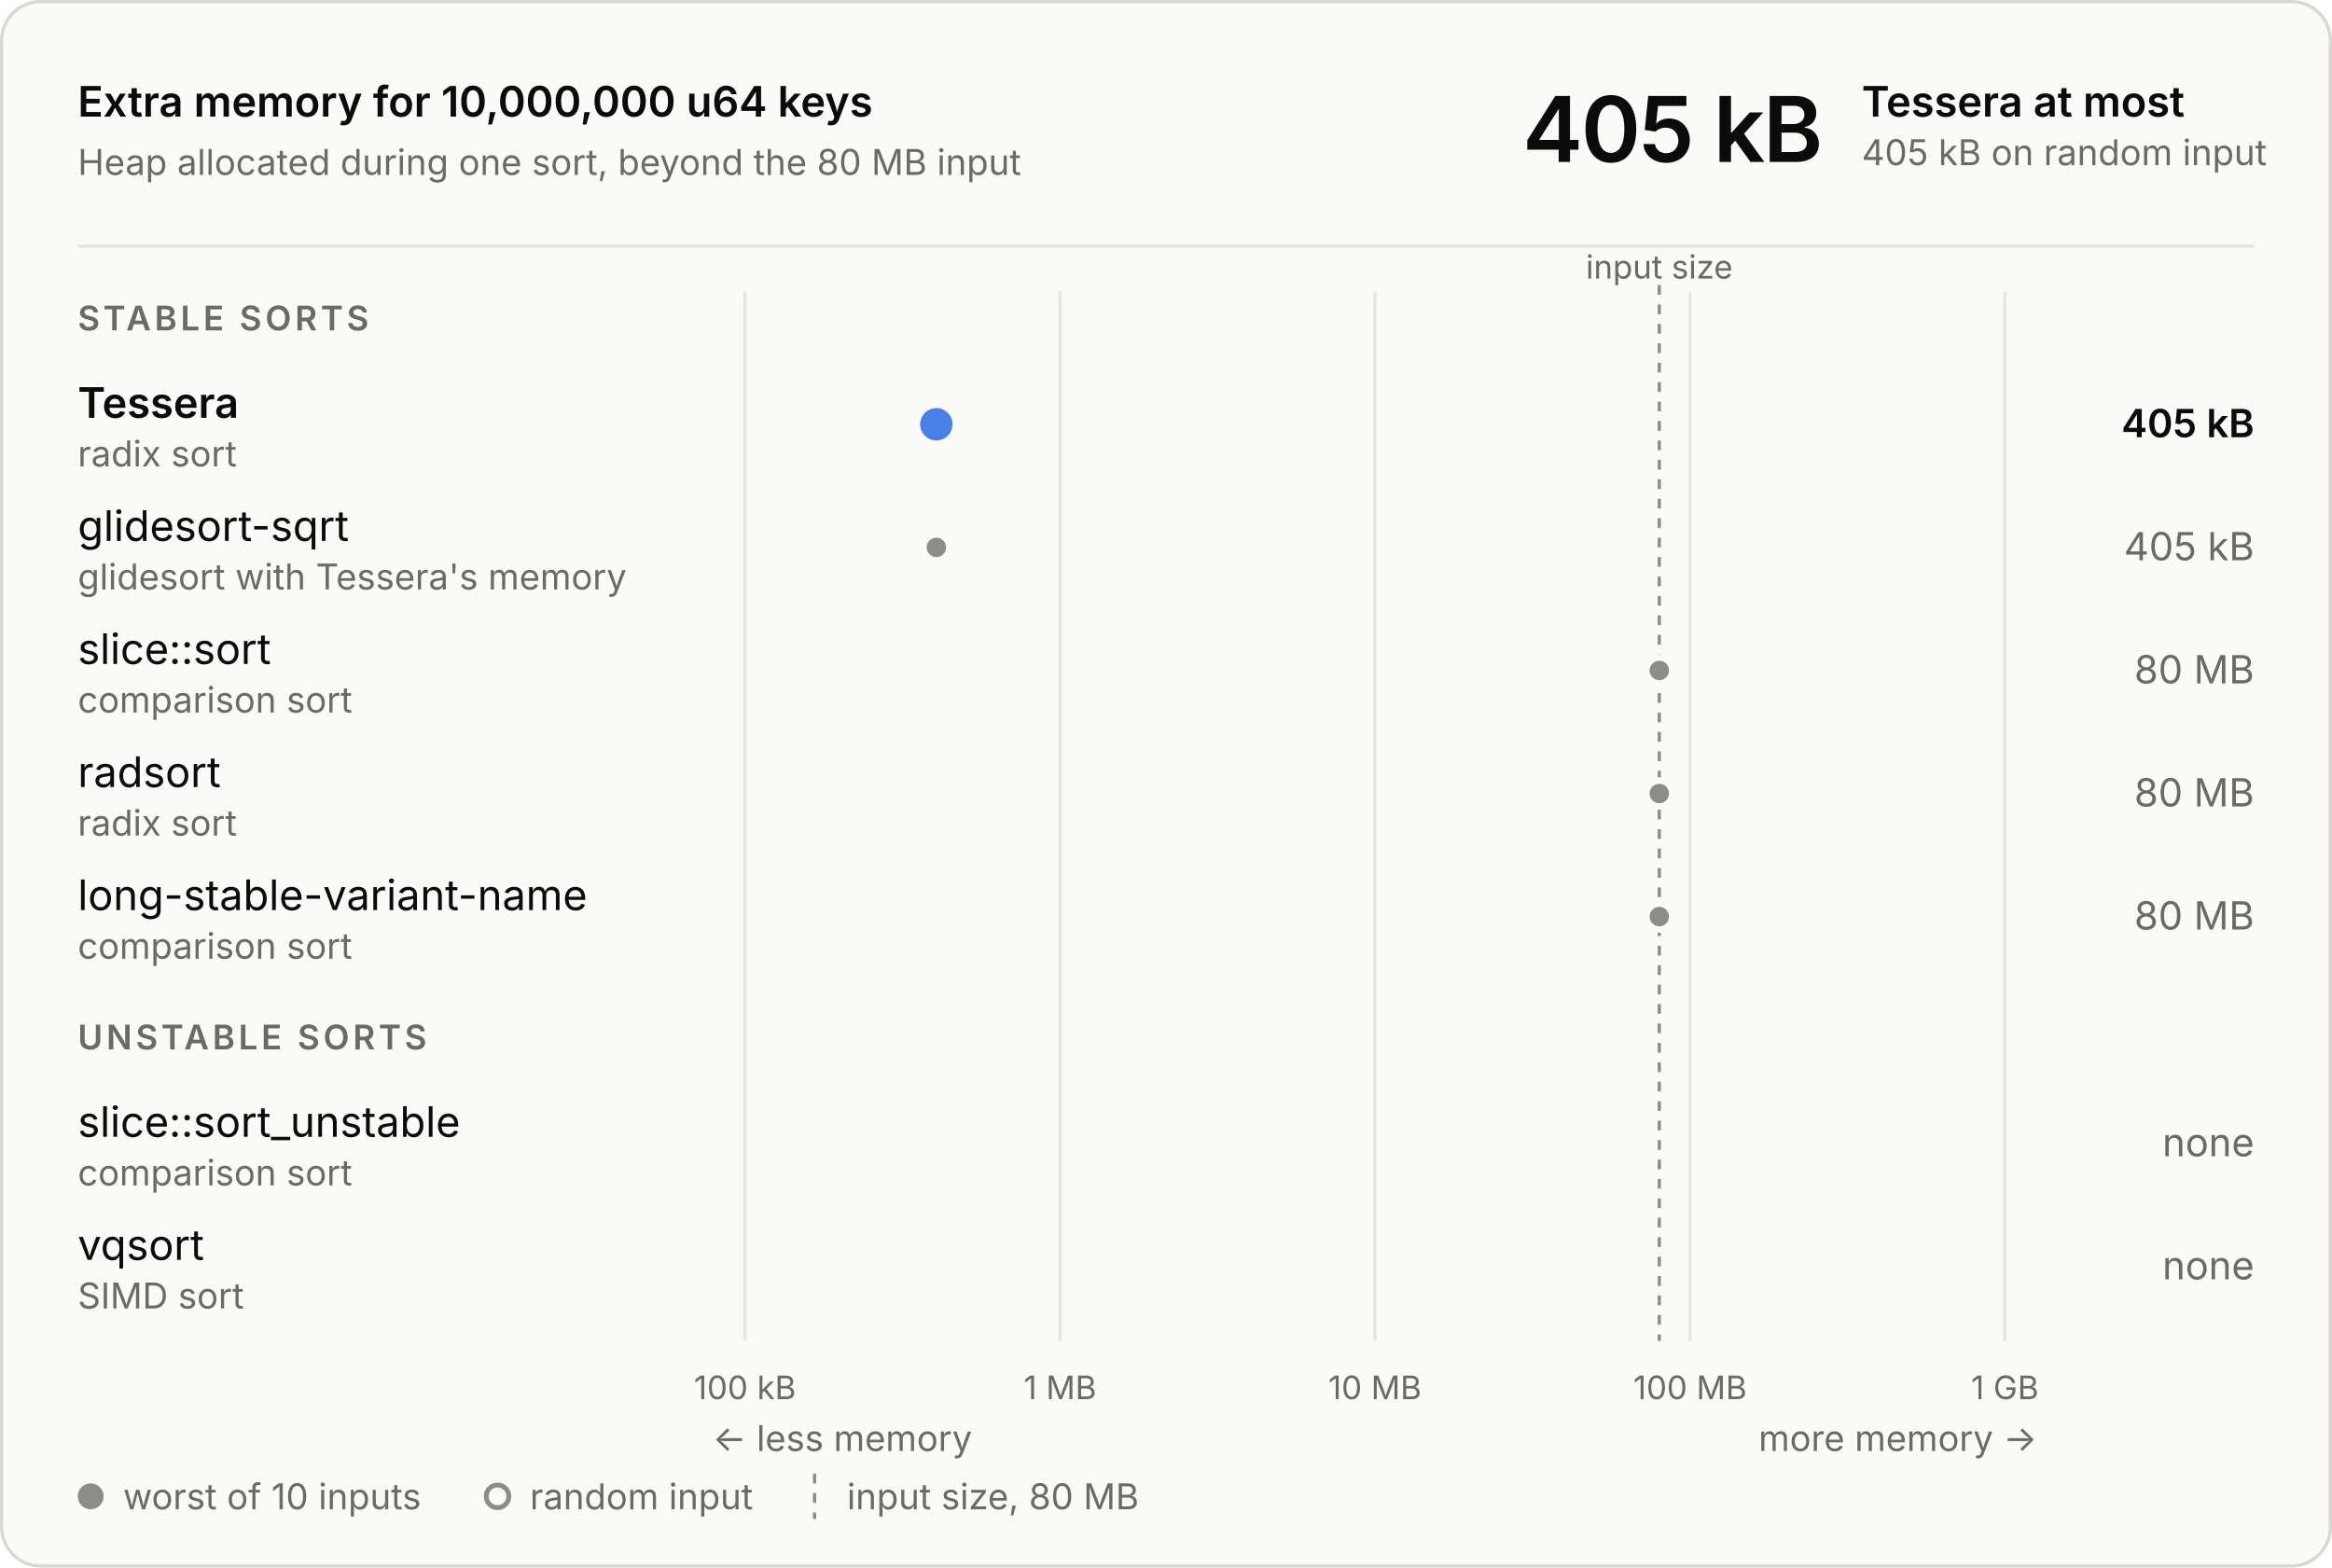
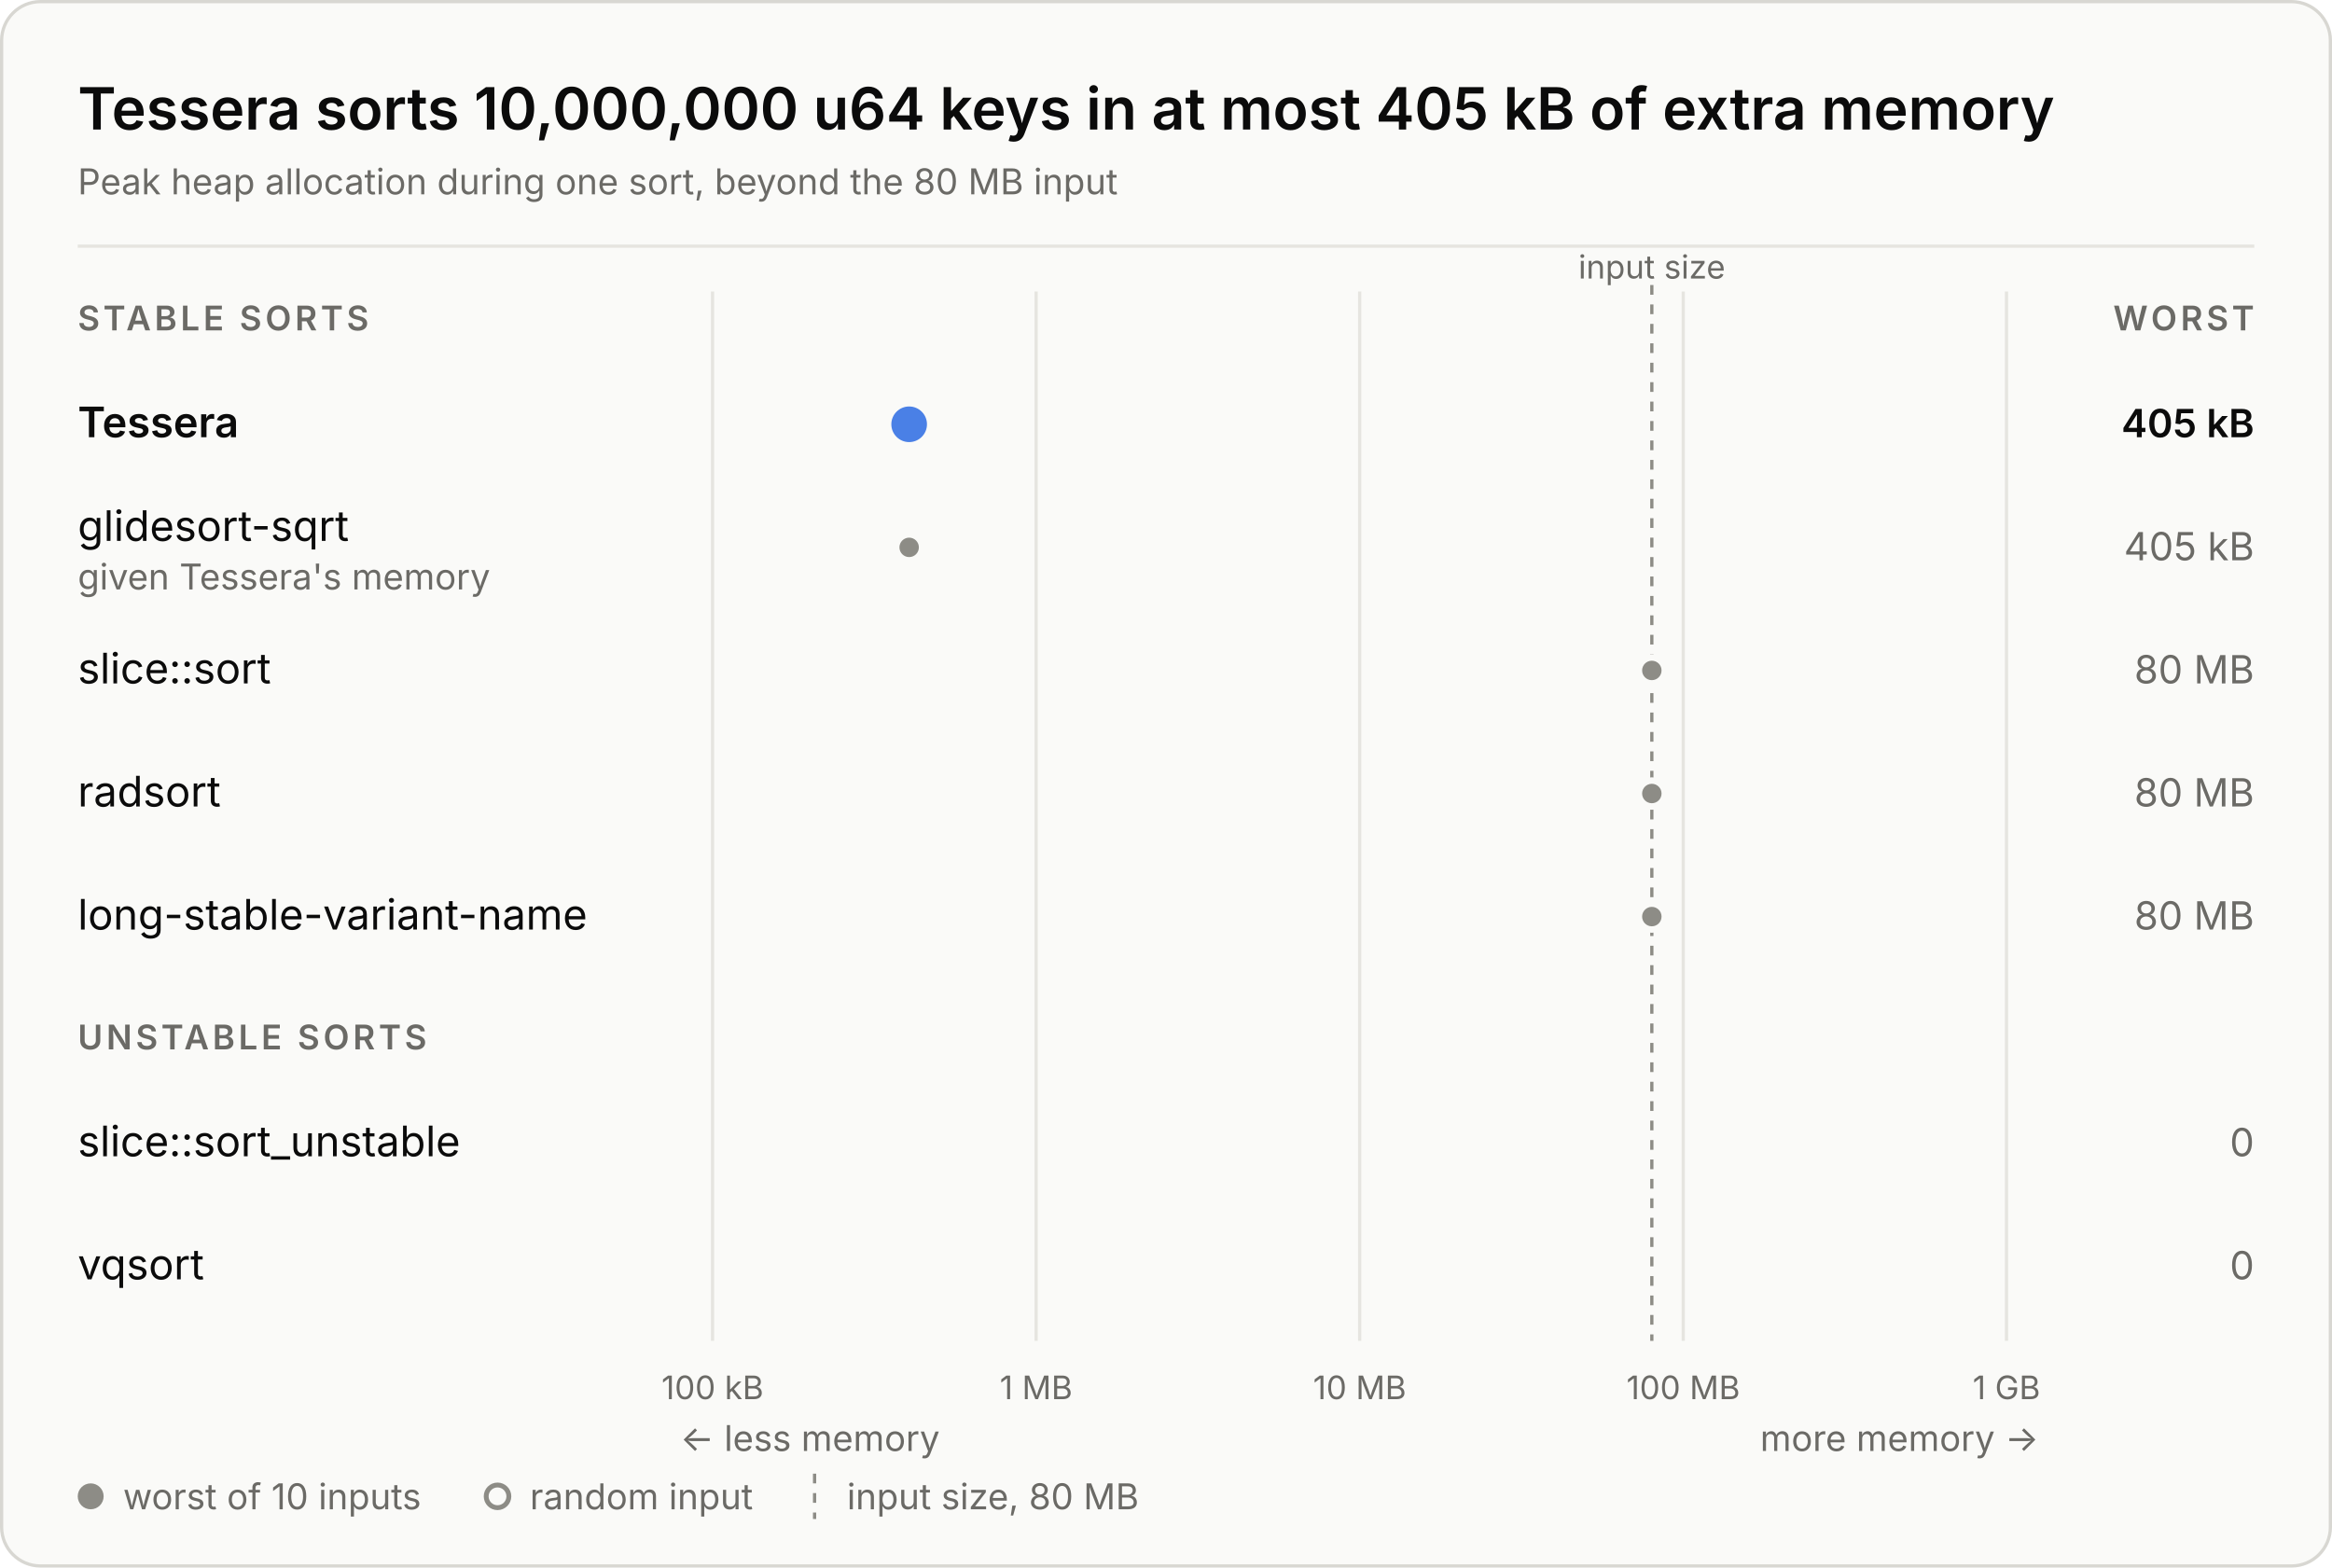
<svg xmlns="http://www.w3.org/2000/svg" viewBox="0 0 720 484" width="720" height="484" role="img" aria-labelledby="t d">
  <style>
  .panel { fill: #fafaf8; stroke: #d8d7d2; } .ring { stroke: #fafaf8; }
  .ink { fill: #0b0b0b; } .muted { fill: #6b6a66; } .rule { stroke: #e6e5e0; } .axis { stroke: #8d8c86; }
  .tag { fill: none; stroke: #c9c8c2; }
  .slower { fill: #e8622f; } .faster { fill: #4a80e6; }
  .stem-slower { stroke: #e8622f; } .stem-faster { stroke: #4a80e6; }
  .within { fill: #fafaf8; stroke: #8d8c86; }
  text { font-family: Inter, -apple-system, BlinkMacSystemFont, "Segoe UI", Helvetica, Arial, sans-serif; font-size: 13px; font-feature-settings: "tnum", "cv11"; }
  .val { font-size: 12px; } .sub { font-size: 11px; } .tiny { font-size: 10px; } .strong { font-weight: 600; }
  .hero { font-size: 28px; font-weight: 600; letter-spacing: -0.6px; font-feature-settings: "pnum"; }
  .stat { font-size: 18px; font-weight: 600; }
  .caps { font-size: 10.5px; font-weight: 600; letter-spacing: 1.1px; }
  @media (prefers-color-scheme: dark) {
    .panel { fill: #1e1e1d; stroke: #3a3a37; } .ring { stroke: #1e1e1d; }
    .ink { fill: #e8e7e3; } .muted { fill: #a3a29b; } .rule { stroke: #30302e; } .axis { stroke: #6f6e69; }
    .tag { stroke: #4a4a46; }
    .within { fill: #1e1e1d; stroke: #6f6e69; }
  }
</style>
  <style>
  .mark { fill: #8d8c86; } .stroke-mark { stroke: #8d8c86; }
</style>
  <rect class="panel" x="0.5" y="0.5" width="719" height="483" rx="12" />
-   <text class="ink strong" x="24.0" y="36.0">Extra memory for 10,000,000 u64 keys</text>
-   <text class="muted sub" x="24.0" y="54.0">Heap allocated during one sort, beyond the 80 MB input</text>
-   <text class="hero ink" x="562.8" y="50.0" text-anchor="end">405 kB</text>
-   <text class="ink strong" x="574.8" y="36.0">Tessera at most</text>
-   <text class="muted sub" x="574.8" y="51.0">405 kB on random input</text>
+   <text class="ink stat" x="24.0" y="40.0">Tessera sorts 10,000,000 u64 keys in at most 405 kB of extra memory</text>
+   <text class="muted sub" x="24.0" y="60.0">Peak heap allocation during one sort, beyond the 80 MB input</text>
  <line class="rule" x1="24" x2="696" y1="76" y2="76" stroke-width="1" />
-   <line class="rule" x1="230.0" x2="230.0" y1="90" y2="414" stroke-width="1" />
-   <text class="muted tiny" x="230.0" y="432.0" text-anchor="middle">100 kB</text>
-   <line class="rule" x1="327.3" x2="327.3" y1="90" y2="414" stroke-width="1" />
-   <text class="muted tiny" x="327.3" y="432.0" text-anchor="middle">1 MB</text>
-   <line class="rule" x1="424.5" x2="424.5" y1="90" y2="414" stroke-width="1" />
-   <text class="muted tiny" x="424.5" y="432.0" text-anchor="middle">10 MB</text>
-   <line class="rule" x1="521.8" x2="521.8" y1="90" y2="414" stroke-width="1" />
-   <text class="muted tiny" x="521.8" y="432.0" text-anchor="middle">100 MB</text>
-   <line class="rule" x1="619.0" x2="619.0" y1="90" y2="414" stroke-width="1" />
-   <text class="muted tiny" x="619.0" y="432.0" text-anchor="middle">1 GB</text>
-   <line class="axis" x1="512.3" x2="512.3" y1="88" y2="414" stroke-width="1" stroke-dasharray="3 3" />
-   <text class="muted tiny" x="512.3" y="86.0" text-anchor="middle">input size</text>
-   <text class="muted sub" x="220.0" y="448.0">← less memory</text>
-   <text class="muted sub" x="629.0" y="448.0" text-anchor="end">more memory →</text>
+   <line class="rule" x1="220.0" x2="220.0" y1="90" y2="414" stroke-width="1" />
+   <text class="muted tiny" x="220.0" y="432.0" text-anchor="middle">100 kB</text>
+   <line class="rule" x1="319.9" x2="319.9" y1="90" y2="414" stroke-width="1" />
+   <text class="muted tiny" x="319.9" y="432.0" text-anchor="middle">1 MB</text>
+   <line class="rule" x1="419.8" x2="419.8" y1="90" y2="414" stroke-width="1" />
+   <text class="muted tiny" x="419.8" y="432.0" text-anchor="middle">10 MB</text>
+   <line class="rule" x1="519.7" x2="519.7" y1="90" y2="414" stroke-width="1" />
+   <text class="muted tiny" x="519.7" y="432.0" text-anchor="middle">100 MB</text>
+   <line class="rule" x1="619.5" x2="619.5" y1="90" y2="414" stroke-width="1" />
+   <text class="muted tiny" x="619.5" y="432.0" text-anchor="middle">1 GB</text>
+   <line class="axis" x1="510.0" x2="510.0" y1="88" y2="414" stroke-width="1" stroke-dasharray="3 3" />
+   <text class="muted tiny" x="510.0" y="86.0" text-anchor="middle">input size</text>
+   <text class="muted sub" x="210.0" y="448.0">← less memory</text>
+   <text class="muted sub" x="629.5" y="448.0" text-anchor="end">more memory →</text>
+   <text class="caps muted" x="696.0" y="102.0" text-anchor="end">WORST</text>
  <text class="caps muted" x="24.0" y="102.0">STABLE SORTS</text>
-   <text class="ink strong" x="24.0" y="129.0">Tessera</text>
-   <text class="muted sub" x="24.0" y="144.0">radix sort</text>
-   <circle class="faster ring" cx="289.1" cy="131" r="6" stroke-width="2" />
+   <text class="ink strong" x="24.0" y="135.0">Tessera</text>
+   <circle class="faster ring" cx="280.7" cy="131" r="6.5" stroke-width="2" />
  <text class="val ink strong" x="696.0" y="135.0" text-anchor="end">405 kB</text>
  <text class="ink" x="24.0" y="167.0">glidesort-sqrt</text>
-   <text class="muted sub" x="24.0" y="182.0">glidesort with Tessera's memory</text>
-   <circle class="mark ring" cx="289.1" cy="169" r="4" stroke-width="2" />
+   <text class="muted sub" x="24.0" y="182.0">given Tessera's memory</text>
+   <circle class="mark ring" cx="280.7" cy="169" r="4" stroke-width="2" />
  <text class="val muted" x="696.0" y="173.0" text-anchor="end">405 kB</text>
-   <text class="ink" x="24.0" y="205.0">slice::sort</text>
-   <text class="muted sub" x="24.0" y="220.0">comparison sort</text>
-   <circle class="mark ring" cx="512.3" cy="207" r="4" stroke-width="2" />
+   <text class="ink" x="24.0" y="211.0">slice::sort</text>
+   <circle class="mark ring" cx="510.0" cy="207" r="4" stroke-width="2" />
  <text class="val muted" x="696.0" y="211.0" text-anchor="end">80 MB</text>
-   <text class="ink" x="24.0" y="243.0">radsort</text>
-   <text class="muted sub" x="24.0" y="258.0">radix sort</text>
-   <circle class="mark ring" cx="512.3" cy="245" r="4" stroke-width="2" />
+   <text class="ink" x="24.0" y="249.0">radsort</text>
+   <circle class="mark ring" cx="510.0" cy="245" r="4" stroke-width="2" />
  <text class="val muted" x="696.0" y="249.0" text-anchor="end">80 MB</text>
-   <text class="ink" x="24.0" y="281.0">long-stable-variant-name</text>
-   <text class="muted sub" x="24.0" y="296.0">comparison sort</text>
-   <circle class="mark ring" cx="512.3" cy="283" r="4" stroke-width="2" />
+   <text class="ink" x="24.0" y="287.0">long-stable-variant-name</text>
+   <circle class="mark ring" cx="510.0" cy="283" r="4" stroke-width="2" />
  <text class="val muted" x="696.0" y="287.0" text-anchor="end">80 MB</text>
  <text class="caps muted" x="24.0" y="324.0">UNSTABLE SORTS</text>
-   <text class="ink" x="24.0" y="351.0">slice::sort_unstable</text>
-   <text class="muted sub" x="24.0" y="366.0">comparison sort</text>
-   <text class="val muted" x="696.0" y="357.0" text-anchor="end">none</text>
-   <text class="ink" x="24.0" y="389.0">vqsort</text>
-   <text class="muted sub" x="24.0" y="404.0">SIMD sort</text>
-   <text class="val muted" x="696.0" y="395.0" text-anchor="end">none</text>
+   <text class="ink" x="24.0" y="357.0">slice::sort_unstable</text>
+   <text class="val muted" x="696.0" y="357.0" text-anchor="end">0</text>
+   <text class="ink" x="24.0" y="395.0">vqsort</text>
+   <text class="val muted" x="696.0" y="395.0" text-anchor="end">0</text>
  <circle class="mark" cx="28" cy="462" r="4" />
  <text class="muted sub" x="38.0" y="466.0">worst of 10 inputs</text>
  <circle class="within" cx="153.61" cy="462" r="3.5" stroke-width="1.5" />
  <text class="muted sub" x="163.6" y="466.0">random input</text>
  <line class="axis" x1="251.5" x2="251.5" y1="455" y2="469" stroke-width="1" stroke-dasharray="3 3" />
  <text class="muted sub" x="261.5" y="466.0">input size, 80 MB</text>
</svg>
